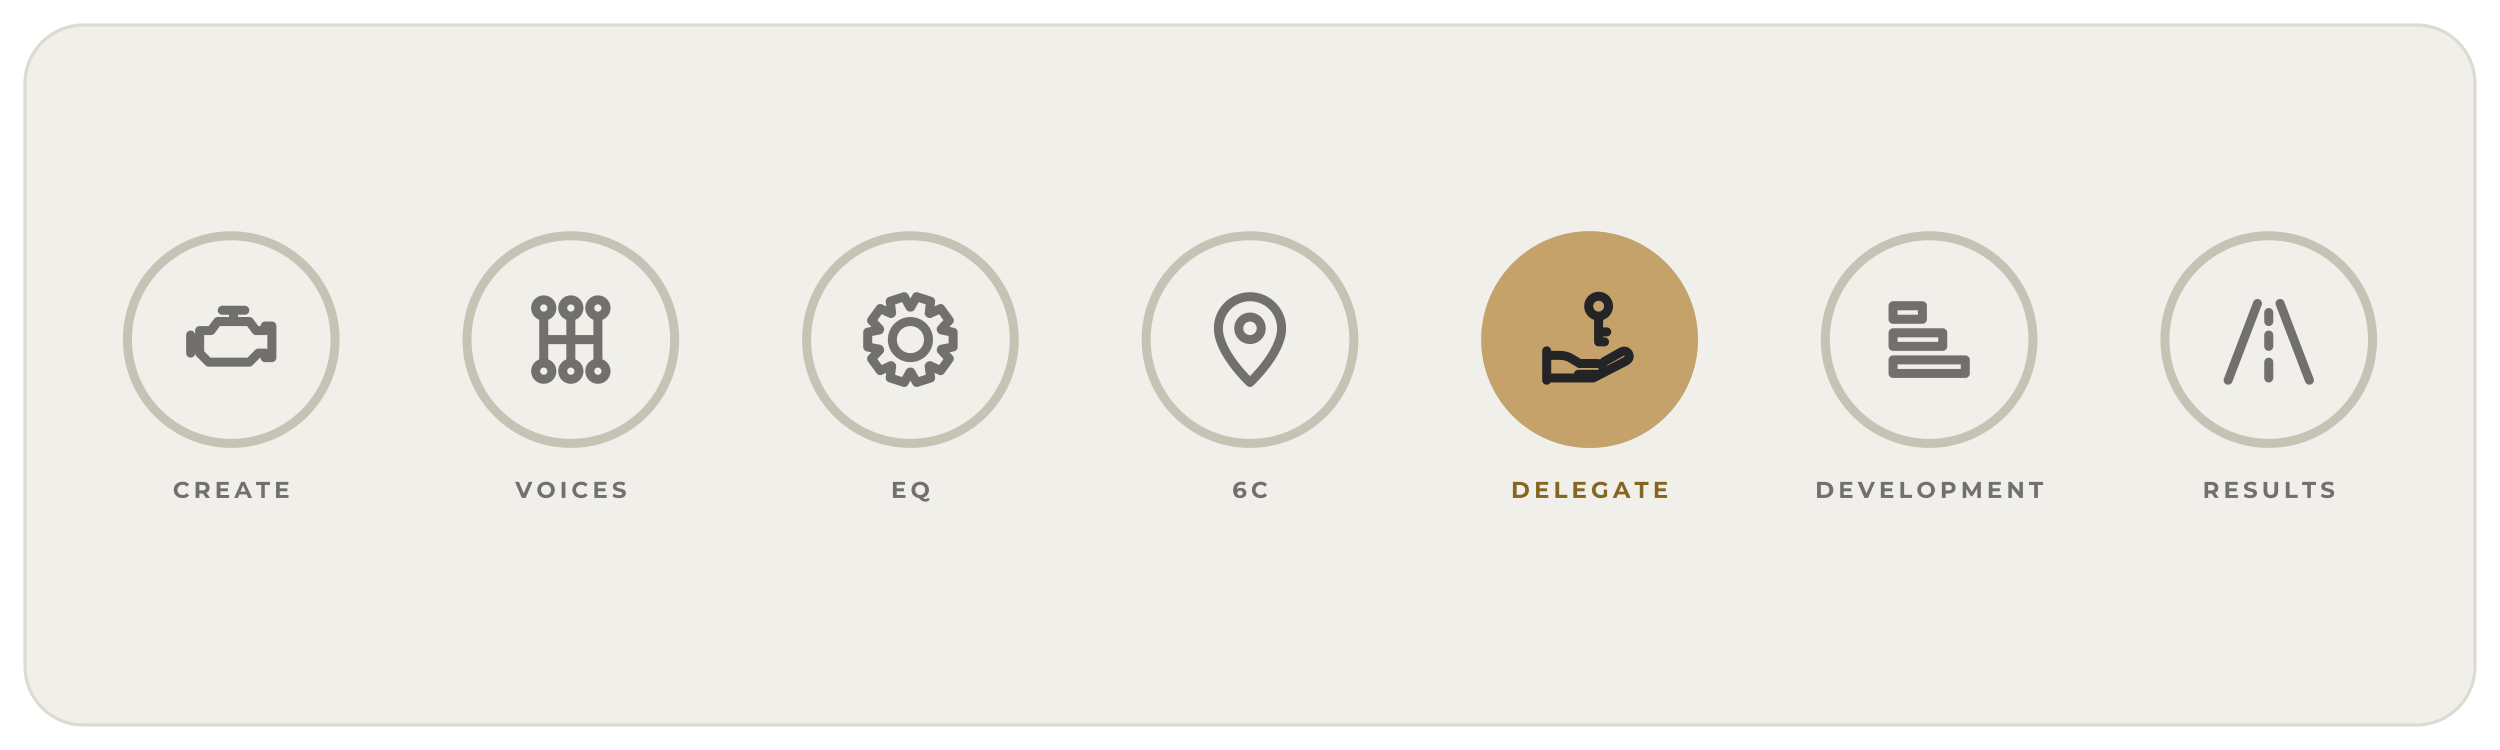
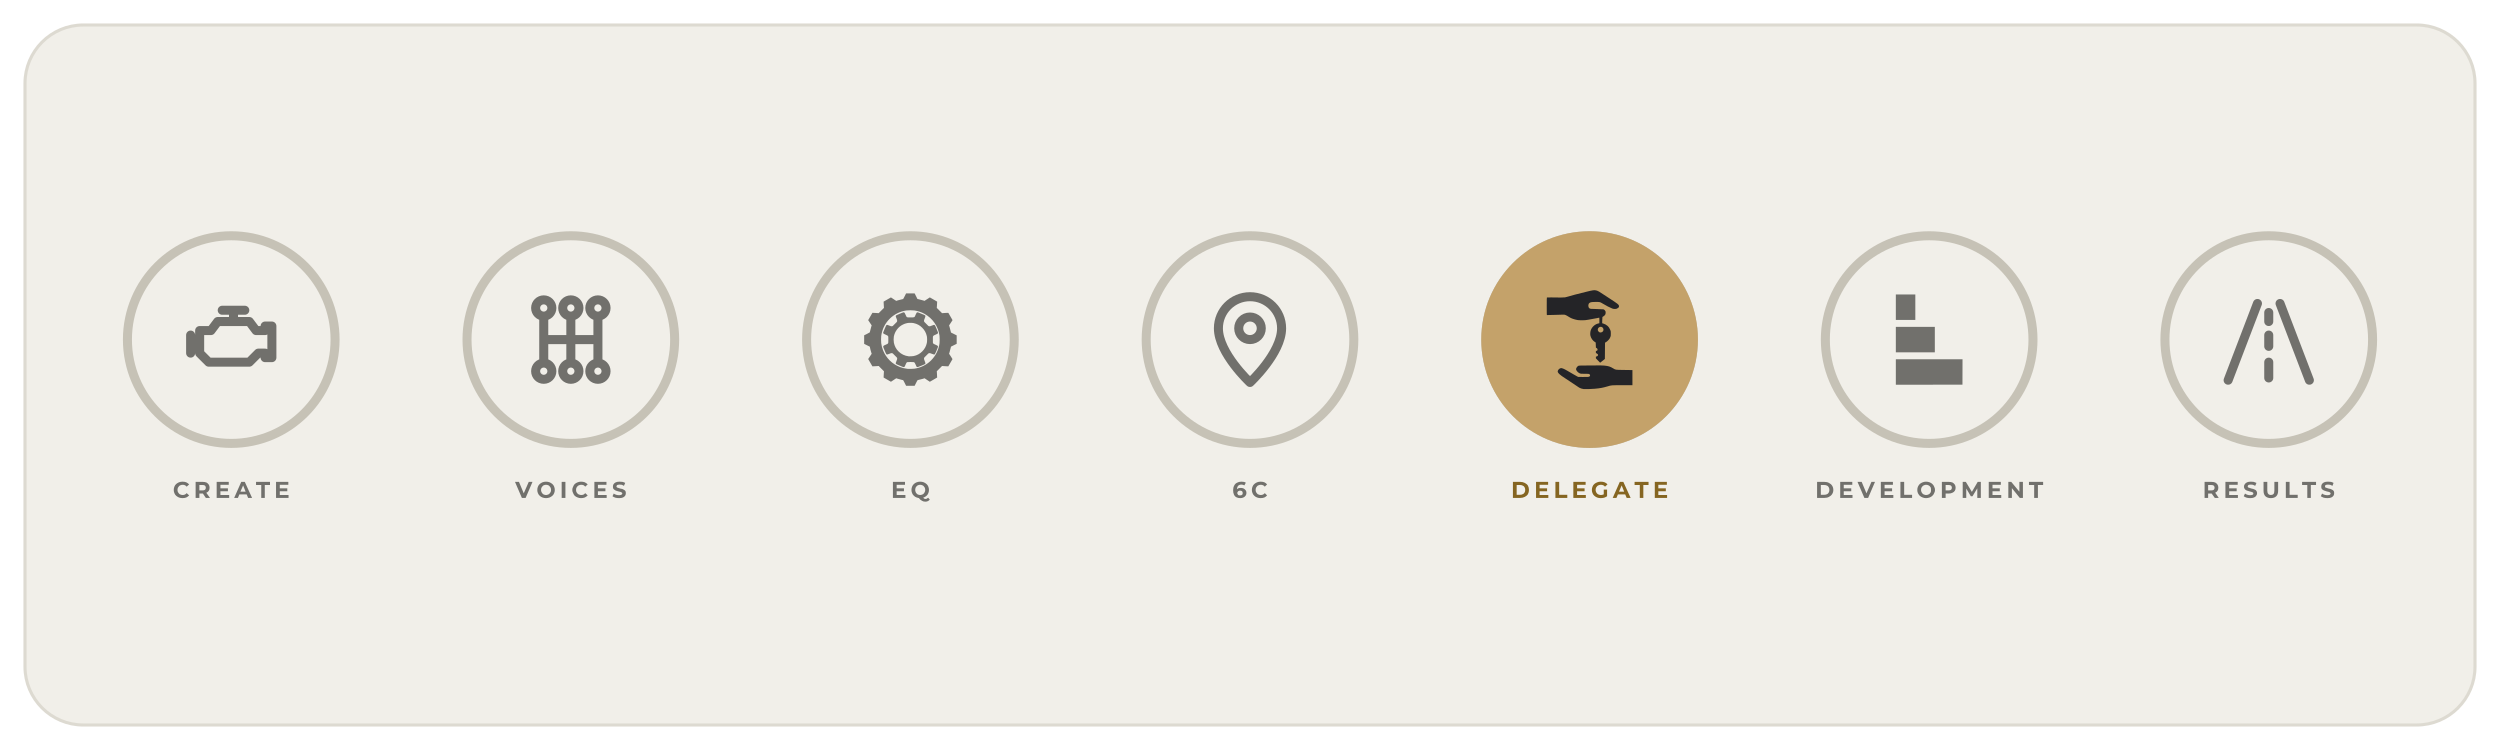
<svg xmlns="http://www.w3.org/2000/svg" viewBox="0 0 1200 360" role="img" data-on="delegate">
  <style>.light .lit{opacity:0}.lbl{fill:#71706C}@keyframes warm{0%{opacity:0}35%{opacity:.35}60%{opacity:.2}100%{opacity:1}}[data-on~="create"] #light-create .lit{opacity:1;animation:warm 600ms ease-out 400ms both}[data-on~="create"] #label-create{fill:#856521}[data-on~="voices"] #light-voices .lit{opacity:1;animation:warm 600ms ease-out 400ms both}[data-on~="voices"] #label-voices{fill:#856521}[data-on~="eq"] #light-eq .lit{opacity:1;animation:warm 600ms ease-out 400ms both}[data-on~="eq"] #label-eq{fill:#856521}[data-on~="6c"] #light-6c .lit{opacity:1;animation:warm 600ms ease-out 400ms both}[data-on~="6c"] #label-6c{fill:#856521}[data-on~="delegate"] #light-delegate .lit{opacity:1;animation:warm 600ms ease-out 400ms both}[data-on~="delegate"] #label-delegate{fill:#856521}[data-on~="development"] #light-development .lit{opacity:1;animation:warm 600ms ease-out 400ms both}[data-on~="development"] #label-development{fill:#856521}[data-on~="results"] #light-results .lit{opacity:1;animation:warm 600ms ease-out 400ms both}[data-on~="results"] #label-results{fill:#856521}@media (prefers-reduced-motion:reduce){.light .lit{animation:none!important}}</style>
  <rect x="12" y="12" width="1176" height="336" rx="28" fill="#F1EFE9" stroke="#DDDAD1" stroke-width="1.5" />
  <g id="light-create" class="light" transform="translate(59.0 111.0) scale(2.1667)">
    <g class="unlit">
      <circle cx="24" cy="24" r="23" fill="none" stroke="#C6C2B6" stroke-width="2" />
-       <path transform="translate(12 12)" fill="none" stroke="#71706C" stroke-width="2" stroke-linecap="round" stroke-linejoin="round" d="M3 11V15 M3 13H5 M5 10H7.5L9 8H16L17.5 10H19.5V9H21V16H19.5V15H18L16 17H7L5 15Z M12.5 8V5.5 M10 5.5H15" />
+       <g transform="translate(12 12)">
+         <path fill="none" stroke="#71706C" stroke-width="2" stroke-linecap="round" stroke-linejoin="round" d="M3 11V15 M3 13H5 M5 10H7.5L9 8H16L17.5 10H19.5V9H21V16H19.5V15H18L16 17H7L5 15Z M12.5 8V5.5 M10 5.5H15" />
+       </g>
    </g>
    <g class="lit">
      <circle cx="24" cy="24" r="24" fill="#C4A26A" />
-       <path transform="translate(12 12)" fill="none" stroke="#242427" stroke-width="2" stroke-linecap="round" stroke-linejoin="round" d="M3 11V15 M3 13H5 M5 10H7.5L9 8H16L17.5 10H19.5V9H21V16H19.5V15H18L16 17H7L5 15Z M12.5 8V5.5 M10 5.5H15" />
+       <g transform="translate(12 12)">
+         <path fill="none" stroke="#242427" stroke-width="2" stroke-linecap="round" stroke-linejoin="round" d="M3 11V15 M3 13H5 M5 10H7.5L9 8H16L17.5 10H19.5V9H21V16H19.5V15H18L16 17H7L5 15Z M12.5 8V5.5 M10 5.5H15" />
+       </g>
    </g>
  </g>
  <path class="lbl" id="label-create" fill="#71706C" d="M87.6 239.1Q86.7 239.1 85.9 238.8Q85.2 238.5 84.6 238Q84 237.5 83.7 236.7Q83.4 236 83.4 235.2Q83.4 234.3 83.7 233.6Q84 232.8 84.6 232.3Q85.2 231.8 85.9 231.5Q86.7 231.2 87.6 231.2Q88.6 231.2 89.4 231.5Q90.2 231.9 90.8 232.5L89.6 233.6Q89.2 233.1 88.7 232.9Q88.3 232.7 87.7 232.7Q87.1 232.7 86.7 232.9Q86.2 233 85.9 233.4Q85.6 233.7 85.4 234.1Q85.2 234.6 85.2 235.2Q85.2 235.7 85.4 236.2Q85.6 236.6 85.9 236.9Q86.2 237.3 86.7 237.4Q87.1 237.6 87.7 237.6Q88.3 237.6 88.7 237.4Q89.2 237.2 89.6 236.7L90.8 237.8Q90.2 238.4 89.4 238.8Q88.6 239.1 87.6 239.1ZM93.9 239V231.3H97.3Q98.3 231.3 99.1 231.6Q99.8 232 100.2 232.6Q100.6 233.2 100.6 234.1Q100.6 235 100.2 235.6Q99.8 236.2 99.1 236.5Q99 236.5 99 236.5L100.8 239H98.8L97.4 236.9Q97.3 236.9 97.3 236.9H95.7V239ZM95.7 235.4H97.2Q98 235.4 98.4 235.1Q98.8 234.7 98.8 234.1Q98.8 233.5 98.4 233.1Q98 232.8 97.2 232.8H95.7ZM105.8 237.6H110V239H104V231.3H109.8V232.7H105.8V234.4H109.4V235.8H105.8ZM112.4 239 115.8 231.3H117.5L121 239H119.1L118.4 237.3H114.9L114.2 239ZM117.9 236 116.7 233 115.4 236ZM125.4 239V232.8H122.9V231.3H129.6V232.8H127.1V239ZM134.3 237.6H138.5V239H132.5V231.3H138.4V232.7H134.3V234.4H137.9V235.8H134.3Z" />
  <g id="light-voices" class="light" transform="translate(222.0 111.0) scale(2.1667)">
    <g class="unlit">
      <circle cx="24" cy="24" r="23" fill="none" stroke="#C6C2B6" stroke-width="2" />
-       <path transform="translate(12 12)" fill="none" stroke="#71706C" stroke-width="2" stroke-linecap="round" stroke-linejoin="round" d="M6 6.8V17.2 M12 6.8V17.2 M18 6.8V17.2 M6 12H18 M4.2 5 A1.8 1.8 0 1 0 7.8 5 A1.8 1.8 0 1 0 4.2 5 M4.2 19 A1.8 1.8 0 1 0 7.8 19 A1.8 1.8 0 1 0 4.2 19 M10.2 5 A1.8 1.8 0 1 0 13.8 5 A1.8 1.8 0 1 0 10.2 5 M10.2 19 A1.8 1.8 0 1 0 13.8 19 A1.8 1.8 0 1 0 10.2 19 M16.2 5 A1.8 1.8 0 1 0 19.8 5 A1.8 1.8 0 1 0 16.2 5 M16.2 19 A1.8 1.8 0 1 0 19.8 19 A1.8 1.8 0 1 0 16.2 19" />
+       <g transform="translate(12 12)">
+         <path fill="none" stroke="#71706C" stroke-width="2" stroke-linecap="round" stroke-linejoin="round" d="M6 6.8V17.2 M12 6.8V17.2 M18 6.8V17.2 M6 12H18 M4.2 5 A1.8 1.8 0 1 0 7.8 5 A1.8 1.8 0 1 0 4.2 5 M4.2 19 A1.8 1.8 0 1 0 7.8 19 A1.8 1.8 0 1 0 4.2 19 M10.2 5 A1.8 1.8 0 1 0 13.8 5 A1.8 1.8 0 1 0 10.2 5 M10.2 19 A1.8 1.8 0 1 0 13.8 19 A1.8 1.8 0 1 0 10.2 19 M16.2 5 A1.8 1.8 0 1 0 19.8 5 A1.8 1.8 0 1 0 16.2 5 M16.2 19 A1.8 1.8 0 1 0 19.8 19 A1.8 1.8 0 1 0 16.2 19" />
+       </g>
    </g>
    <g class="lit">
      <circle cx="24" cy="24" r="24" fill="#C4A26A" />
-       <path transform="translate(12 12)" fill="none" stroke="#242427" stroke-width="2" stroke-linecap="round" stroke-linejoin="round" d="M6 6.8V17.2 M12 6.8V17.2 M18 6.8V17.2 M6 12H18 M4.2 5 A1.8 1.8 0 1 0 7.8 5 A1.8 1.8 0 1 0 4.2 5 M4.2 19 A1.8 1.8 0 1 0 7.8 19 A1.8 1.8 0 1 0 4.2 19 M10.2 5 A1.8 1.8 0 1 0 13.8 5 A1.8 1.8 0 1 0 10.2 5 M10.2 19 A1.8 1.8 0 1 0 13.8 19 A1.8 1.8 0 1 0 10.2 19 M16.2 5 A1.8 1.8 0 1 0 19.8 5 A1.8 1.8 0 1 0 16.2 5 M16.2 19 A1.8 1.8 0 1 0 19.8 19 A1.8 1.8 0 1 0 16.2 19" />
+       <g transform="translate(12 12)">
+         <path fill="none" stroke="#242427" stroke-width="2" stroke-linecap="round" stroke-linejoin="round" d="M6 6.8V17.2 M12 6.8V17.2 M18 6.8V17.2 M6 12H18 M4.2 5 A1.8 1.8 0 1 0 7.8 5 A1.8 1.8 0 1 0 4.2 5 M4.2 19 A1.8 1.8 0 1 0 7.8 19 A1.8 1.8 0 1 0 4.2 19 M10.2 5 A1.8 1.8 0 1 0 13.8 5 A1.8 1.8 0 1 0 10.2 5 M10.2 19 A1.8 1.8 0 1 0 13.8 19 A1.8 1.8 0 1 0 10.2 19 M16.2 5 A1.8 1.8 0 1 0 19.8 5 A1.8 1.8 0 1 0 16.2 5 M16.2 19 A1.8 1.8 0 1 0 19.8 19 A1.8 1.8 0 1 0 16.2 19" />
+       </g>
    </g>
  </g>
  <path class="lbl" id="label-voices" fill="#71706C" d="M250.5 239 247.2 231.3H249.1L251.4 236.8L253.8 231.3H255.6L252.3 239ZM262.1 239.1Q261.2 239.1 260.4 238.8Q259.6 238.5 259.1 238Q258.5 237.5 258.2 236.7Q257.9 236 257.9 235.2Q257.9 234.3 258.2 233.6Q258.5 232.8 259.1 232.3Q259.7 231.8 260.4 231.5Q261.2 231.2 262.1 231.2Q263 231.2 263.8 231.5Q264.5 231.8 265.1 232.3Q265.7 232.8 266 233.6Q266.3 234.3 266.3 235.2Q266.3 236 266 236.7Q265.7 237.5 265.1 238Q264.5 238.5 263.8 238.8Q263 239.1 262.1 239.1ZM262.1 237.6Q262.6 237.6 263 237.4Q263.5 237.3 263.8 236.9Q264.1 236.6 264.3 236.2Q264.5 235.7 264.5 235.2Q264.5 234.6 264.3 234.1Q264.1 233.7 263.8 233.4Q263.5 233 263.1 232.9Q262.6 232.7 262.1 232.7Q261.6 232.7 261.1 232.9Q260.7 233 260.4 233.4Q260.1 233.7 259.9 234.1Q259.7 234.6 259.7 235.2Q259.7 235.7 259.9 236.1Q260.1 236.6 260.4 236.9Q260.7 237.3 261.1 237.4Q261.6 237.6 262.1 237.6ZM269.6 239V231.3H271.4V239ZM278.9 239.1Q278 239.1 277.3 238.8Q276.5 238.5 275.9 238Q275.4 237.5 275.1 236.7Q274.7 236 274.7 235.2Q274.7 234.3 275.1 233.6Q275.4 232.8 275.9 232.3Q276.5 231.8 277.3 231.5Q278 231.2 278.9 231.2Q279.9 231.2 280.7 231.5Q281.5 231.9 282.1 232.5L280.9 233.6Q280.5 233.1 280.1 232.9Q279.6 232.7 279 232.7Q278.5 232.7 278 232.9Q277.6 233 277.2 233.4Q276.9 233.7 276.7 234.1Q276.5 234.6 276.5 235.2Q276.5 235.7 276.7 236.2Q276.9 236.6 277.2 236.9Q277.6 237.3 278 237.4Q278.5 237.6 279 237.6Q279.6 237.6 280.1 237.4Q280.5 237.2 280.9 236.7L282.1 237.8Q281.5 238.4 280.7 238.8Q279.9 239.1 278.9 239.1ZM287 237.6H291.2V239H285.3V231.3H291.1V232.7H287V234.4H290.6V235.8H287ZM297.2 239.1Q296.2 239.1 295.4 238.9Q294.5 238.6 294 238.2L294.6 236.9Q295.1 237.3 295.8 237.5Q296.5 237.7 297.2 237.7Q297.7 237.7 298 237.6Q298.3 237.5 298.5 237.3Q298.7 237.1 298.7 236.9Q298.7 236.6 298.4 236.4Q298.2 236.2 297.8 236.1Q297.4 236 296.9 235.9Q296.4 235.8 295.9 235.6Q295.5 235.5 295.1 235.2Q294.7 235 294.4 234.6Q294.2 234.2 294.2 233.6Q294.2 232.9 294.5 232.4Q294.9 231.8 295.6 231.5Q296.3 231.2 297.4 231.2Q298.1 231.2 298.8 231.3Q299.6 231.5 300.1 231.8L299.5 233.2Q299 232.9 298.5 232.7Q297.9 232.6 297.4 232.6Q296.9 232.6 296.6 232.7Q296.2 232.8 296.1 233Q295.9 233.2 295.9 233.5Q295.9 233.8 296.2 234Q296.4 234.1 296.8 234.2Q297.2 234.4 297.7 234.5Q298.2 234.6 298.7 234.7Q299.1 234.9 299.5 235.1Q299.9 235.3 300.2 235.7Q300.4 236.1 300.4 236.7Q300.4 237.4 300.1 237.9Q299.7 238.5 299 238.8Q298.3 239.1 297.2 239.1Z" />
  <g id="light-eq" class="light" transform="translate(385.0 111.0) scale(2.1667)">
    <g class="unlit">
      <circle cx="24" cy="24" r="23" fill="none" stroke="#C6C2B6" stroke-width="2" />
-       <path transform="translate(12 12)" fill="none" stroke="#71706C" stroke-width="2" stroke-linecap="round" stroke-linejoin="round" d="M18.88 9.86 L21.46 10.37 L21.46 13.63 L18.88 14.14 L18.82 14.31 L20.61 16.24 L18.69 18.88 L16.30 17.77 L16.16 17.88 L16.48 20.49 L13.37 21.50 L12.09 19.20 L11.91 19.20 L10.63 21.50 L7.52 20.49 L7.84 17.88 L7.70 17.77 L5.31 18.88 L3.39 16.24 L5.18 14.31 L5.12 14.14 L2.54 13.63 L2.54 10.37 L5.12 9.86 L5.18 9.69 L3.39 7.76 L5.31 5.12 L7.70 6.23 L7.84 6.12 L7.52 3.51 L10.63 2.50 L11.91 4.80 L12.09 4.80 L13.37 2.50 L16.48 3.51 L16.16 6.12 L16.30 6.23 L18.69 5.12 L20.61 7.76 L18.82 9.69 Z M8 12 A4 4 0 1 0 16 12 A4 4 0 1 0 8 12" />
+       <g transform="translate(12 12)">
+         <g transform="translate(-1.484 -1.472) scale(0.03368)">
+           <path fill="#71706C" fill-rule="evenodd" d="M362.68,685.47C355.92,671.90 353.07,666.89 351.99,666.64C351.17,666.46 347.18,665.61 343.12,664.77C334.71,663.01 320.63,659.14 312.49,656.35L306.97,654.46L289.78,665.92C280.32,672.22 272.44,677.38 272.27,677.38C272.00,677.38 224.56,650.15 223.96,649.65C223.82,649.54 224.30,640.11 225.00,628.70L226.29,607.94L221.55,603.74C215.21,598.13 201.45,584.34 196.33,578.46L192.20,573.73L171.40,575.03C159.96,575.74 150.50,576.21 150.38,576.07C150.26,575.92 143.96,565.03 136.37,551.85L122.57,527.89L134.07,510.63L145.58,493.37L142.58,484.17C139.31,474.11 134.75,456.23 133.98,450.46L133.50,446.80L114.76,437.44L96.03,428.08L96.03,399.99L96.03,371.91L114.50,362.69C124.66,357.63 133.12,352.98 133.29,352.36C133.46,351.75 133.98,349.25 134.45,346.81C136.01,338.75 139.68,324.79 142.65,315.64L145.58,306.63L134.06,289.36L122.55,272.09L136.35,248.14C143.95,234.97 150.26,224.07 150.39,223.91C150.53,223.76 159.97,224.22 171.39,224.93L192.15,226.23L195.93,221.89C200.82,216.28 216.29,200.80 221.92,195.90L226.29,192.09L225.01,171.32C224.30,159.90 223.82,150.46 223.96,150.34C224.54,149.82 271.89,122.62 272.22,122.62C272.42,122.62 280.31,127.77 289.75,134.05L306.93,145.49L318.01,141.89C326.93,138.99 340.73,135.51 351.99,133.31C353.09,133.10 355.82,128.30 362.68,114.53L371.91,96.03L400.00,96.03L428.09,96.03L437.29,114.48L446.50,132.93L450.58,133.72C459.17,135.39 475.77,139.71 484.24,142.49L493.07,145.38L510.59,133.94L528.11,122.50L552.15,136.39L576.18,150.28L576.19,152.89C576.19,154.32 575.65,163.74 574.99,173.81L573.78,192.13L577.01,194.81C580.77,197.92 601.17,218.25 605.29,222.99L608.09,226.21L628.78,224.92C646.33,223.83 649.57,223.79 650.13,224.65C652.20,227.87 677.38,271.72 677.38,272.11C677.38,272.37 672.25,280.31 665.99,289.75L654.60,306.93L657.45,315.42C660.09,323.32 664.41,339.93 666.27,349.42L667.07,353.49L685.89,362.89L704.71,372.30L704.71,400.00L704.71,427.70L685.89,437.11L667.07,446.51L666.27,450.58C664.41,460.07 660.09,476.68 657.45,484.58L654.60,493.07L666.04,510.32C672.33,519.81 677.33,527.97 677.14,528.46C676.78,529.40 650.10,575.63 649.66,576.07C649.52,576.21 640.08,575.74 628.68,575.03L607.95,573.74L604.86,577.36C600.88,582.02 582.05,600.85 577.42,604.81L573.86,607.85L575.14,628.57C575.85,639.97 576.29,649.44 576.12,649.60C575.95,649.76 565.05,656.11 551.91,663.70L528.01,677.51L510.70,665.97L493.39,654.44L482.15,658.07C473.10,661.00 459.25,664.49 448.01,666.69C446.91,666.90 444.18,671.70 437.32,685.47L428.09,703.97L400.00,703.97L371.91,703.97L362.68,685.47ZM426.82,591.36C468.93,585.13 506.43,566.53 535.87,537.30C566.67,506.70 585.69,468.42 591.80,424.75C593.11,415.44 593.11,384.56 591.80,375.25C583.05,312.69 547.55,260.93 492.34,230.22C473.30,219.63 451.16,212.30 426.96,208.56C415.05,206.72 385.88,206.71 373.41,208.54C332.23,214.58 295.13,232.81 265.65,261.48C233.49,292.77 214.60,330.66 208.20,376.73C206.95,385.80 206.95,414.02 208.22,423.27C210.68,441.25 214.59,456.59 220.43,471.11C240.61,521.32 279.92,560.30 330.46,580.20C345.40,586.08 364.31,590.59 381.54,592.38C390.70,593.33 417.60,592.73 426.82,591.36ZM345.34,577.72C305.71,561.61 304.92,561.19 303.94,555.94C303.55,553.90 304.39,551.22 308.48,541.36C315.97,523.32 315.59,520.89 303.63,510.35C300.20,507.31 294.90,502.02 291.87,498.58C281.49,486.82 278.81,486.37 261.87,493.49C249.54,498.67 245.98,499.26 242.53,496.70C240.50,495.20 236.14,485.53 224.13,455.94C218.96,443.17 220.00,441.11 234.72,435.09C248.13,429.61 250.94,427.95 253.09,424.30C255.09,420.88 255.04,421.50 255.04,400.74C255.04,380.81 255.03,380.71 253.84,378.43C251.72,374.36 248.41,372.22 237.03,367.53C224.88,362.52 222.06,360.56 221.31,356.56C220.74,353.53 219.82,356.15 230.98,329.09C240.62,305.68 241.51,304.19 246.45,303.26C248.40,302.90 251.24,303.79 260.91,307.81C278.90,315.30 281.49,314.92 291.59,303.32C294.89,299.53 300.57,293.85 304.21,290.70C315.46,280.98 315.86,278.15 308.45,260.10C304.60,250.72 303.57,247.47 303.91,245.69C304.84,240.79 306.38,239.89 331.24,229.66C353.63,220.45 354.95,220.01 357.50,220.77C361.60,222.00 363.12,224.18 367.87,235.59C373.27,248.55 374.40,250.40 378.22,252.55C381.19,254.22 381.72,254.26 401.48,254.26C428.51,254.26 426.87,255.17 435.12,235.57C439.99,224.00 441.39,221.99 445.46,220.77C448.32,219.91 448.10,219.83 488.57,236.66C500.92,241.80 501.43,244.02 494.20,261.13C487.05,278.04 487.52,280.95 499.09,291.02C502.94,294.37 508.59,300.03 511.67,303.60C521.26,314.77 524.28,315.19 542.04,307.81C560.64,300.08 559.78,299.50 571.44,327.61C582.29,353.79 582.21,353.56 581.64,356.58C580.89,360.55 578.06,362.53 565.92,367.53C549.13,374.45 547.72,376.17 548.12,389.29C548.44,399.87 548.44,401.66 548.12,412.23C547.87,420.12 547.98,421.00 549.61,423.90C551.81,427.81 553.48,428.84 566.65,434.38C578.23,439.25 580.22,440.65 581.45,444.73C582.36,447.77 582.30,447.94 568.98,479.71C561.79,496.89 560.75,498.29 555.26,498.19C553.21,498.16 548.43,496.56 541.09,493.46C524.22,486.33 521.49,486.79 511.08,498.58C508.05,502.02 502.76,507.31 499.32,510.35C487.42,520.84 487.04,523.30 494.49,541.39C499.91,554.57 500.17,556.58 496.92,560.31C495.81,561.58 488.47,565.01 473.87,571.06C447.77,581.88 447.39,582.00 443.71,580.25C440.52,578.74 440.15,578.11 434.32,564.16C430.06,553.99 427.71,550.42 424.01,548.49C421.31,547.10 381.60,547.12 378.87,548.52C375.22,550.40 372.61,554.48 368.26,565.12C365.86,571.00 363.43,576.53 362.88,577.41C361.77,579.17 357.70,581.35 355.57,581.34C354.82,581.33 350.21,579.71 345.34,577.72ZM421.85,508.26C444.18,503.53 462.06,493.88 477.97,477.97C493.73,462.19 503.64,444.06 508.37,422.30C510.74,411.36 510.74,388.64 508.37,377.70C503.62,355.86 493.83,337.93 477.96,322.02C462.14,306.17 444.54,296.61 421.98,291.62C411.45,289.29 389.21,289.29 378.53,291.61C367.48,294.02 360.37,296.50 350.51,301.38C320.05,316.45 298.13,345.60 291.32,380.08C289.32,390.20 289.46,410.03 291.60,420.70C296.11,443.15 306.21,462.14 322.03,477.97C339.87,495.81 362.41,506.65 388.55,509.97C394.77,510.76 414.93,509.73 421.85,508.26Z" />
+         </g>
+       </g>
    </g>
    <g class="lit">
      <circle cx="24" cy="24" r="24" fill="#C4A26A" />
-       <path transform="translate(12 12)" fill="none" stroke="#242427" stroke-width="2" stroke-linecap="round" stroke-linejoin="round" d="M18.88 9.86 L21.46 10.37 L21.46 13.63 L18.88 14.14 L18.82 14.31 L20.61 16.24 L18.69 18.88 L16.30 17.77 L16.16 17.88 L16.48 20.49 L13.37 21.50 L12.09 19.20 L11.91 19.20 L10.63 21.50 L7.52 20.49 L7.84 17.88 L7.70 17.77 L5.31 18.88 L3.39 16.24 L5.18 14.31 L5.12 14.14 L2.54 13.63 L2.54 10.37 L5.12 9.86 L5.18 9.69 L3.39 7.76 L5.31 5.12 L7.70 6.23 L7.84 6.12 L7.52 3.51 L10.63 2.50 L11.91 4.80 L12.09 4.80 L13.37 2.50 L16.48 3.51 L16.16 6.12 L16.30 6.23 L18.69 5.12 L20.61 7.76 L18.82 9.69 Z M8 12 A4 4 0 1 0 16 12 A4 4 0 1 0 8 12" />
+       <g transform="translate(12 12)">
+         <g transform="translate(-1.484 -1.472) scale(0.03368)">
+           <path fill="#242427" fill-rule="evenodd" d="M362.68,685.47C355.92,671.90 353.07,666.89 351.99,666.64C351.17,666.46 347.18,665.61 343.12,664.77C334.71,663.01 320.63,659.14 312.49,656.35L306.97,654.46L289.78,665.92C280.32,672.22 272.44,677.38 272.27,677.38C272.00,677.38 224.56,650.15 223.96,649.65C223.82,649.54 224.30,640.11 225.00,628.70L226.29,607.94L221.55,603.74C215.21,598.13 201.45,584.34 196.33,578.46L192.20,573.73L171.40,575.03C159.96,575.74 150.50,576.21 150.38,576.07C150.26,575.92 143.96,565.03 136.37,551.85L122.57,527.89L134.07,510.63L145.58,493.37L142.58,484.17C139.31,474.11 134.75,456.23 133.98,450.46L133.50,446.80L114.76,437.44L96.03,428.08L96.03,399.99L96.03,371.91L114.50,362.69C124.66,357.63 133.12,352.98 133.29,352.36C133.46,351.75 133.98,349.25 134.45,346.81C136.01,338.75 139.68,324.79 142.65,315.64L145.58,306.63L134.06,289.36L122.55,272.09L136.35,248.14C143.95,234.97 150.26,224.07 150.39,223.91C150.53,223.76 159.97,224.22 171.39,224.93L192.15,226.23L195.93,221.89C200.82,216.28 216.29,200.80 221.92,195.90L226.29,192.09L225.01,171.32C224.30,159.90 223.82,150.46 223.96,150.34C224.54,149.82 271.89,122.62 272.22,122.62C272.42,122.62 280.31,127.77 289.75,134.05L306.93,145.49L318.01,141.89C326.93,138.99 340.73,135.51 351.99,133.31C353.09,133.10 355.82,128.30 362.68,114.53L371.91,96.03L400.00,96.03L428.09,96.03L437.29,114.48L446.50,132.93L450.58,133.72C459.17,135.39 475.77,139.71 484.24,142.49L493.07,145.38L510.59,133.94L528.11,122.50L552.15,136.39L576.18,150.28L576.19,152.89C576.19,154.32 575.65,163.74 574.99,173.81L573.78,192.13L577.01,194.81C580.77,197.92 601.17,218.25 605.29,222.99L608.09,226.21L628.78,224.92C646.33,223.83 649.57,223.79 650.13,224.65C652.20,227.87 677.38,271.72 677.38,272.11C677.38,272.37 672.25,280.31 665.99,289.75L654.60,306.93L657.45,315.42C660.09,323.32 664.41,339.93 666.27,349.42L667.07,353.49L685.89,362.89L704.71,372.30L704.71,400.00L704.71,427.70L685.89,437.11L667.07,446.51L666.27,450.58C664.41,460.07 660.09,476.68 657.45,484.58L654.60,493.07L666.04,510.32C672.33,519.81 677.33,527.97 677.14,528.46C676.78,529.40 650.10,575.63 649.66,576.07C649.52,576.21 640.08,575.74 628.68,575.03L607.95,573.74L604.86,577.36C600.88,582.02 582.05,600.85 577.42,604.81L573.86,607.85L575.14,628.57C575.85,639.97 576.29,649.44 576.12,649.60C575.95,649.76 565.05,656.11 551.91,663.70L528.01,677.51L510.70,665.97L493.39,654.44L482.15,658.07C473.10,661.00 459.25,664.49 448.01,666.69C446.91,666.90 444.18,671.70 437.32,685.47L428.09,703.97L400.00,703.97L371.91,703.97L362.68,685.47ZM426.82,591.36C468.93,585.13 506.43,566.53 535.87,537.30C566.67,506.70 585.69,468.42 591.80,424.75C593.11,415.44 593.11,384.56 591.80,375.25C583.05,312.69 547.55,260.93 492.34,230.22C473.30,219.63 451.16,212.30 426.96,208.56C415.05,206.72 385.88,206.71 373.41,208.54C332.23,214.58 295.13,232.81 265.65,261.48C233.49,292.77 214.60,330.66 208.20,376.73C206.95,385.80 206.95,414.02 208.22,423.27C210.68,441.25 214.59,456.59 220.43,471.11C240.61,521.32 279.92,560.30 330.46,580.20C345.40,586.08 364.31,590.59 381.54,592.38C390.70,593.33 417.60,592.73 426.82,591.36ZM345.34,577.72C305.71,561.61 304.92,561.19 303.94,555.94C303.55,553.90 304.39,551.22 308.48,541.36C315.97,523.32 315.59,520.89 303.63,510.35C300.20,507.31 294.90,502.02 291.87,498.58C281.49,486.82 278.81,486.37 261.87,493.49C249.54,498.67 245.98,499.26 242.53,496.70C240.50,495.20 236.14,485.53 224.13,455.94C218.96,443.17 220.00,441.11 234.72,435.09C248.13,429.61 250.94,427.95 253.09,424.30C255.09,420.88 255.04,421.50 255.04,400.74C255.04,380.81 255.03,380.71 253.84,378.43C251.72,374.36 248.41,372.22 237.03,367.53C224.88,362.52 222.06,360.56 221.31,356.56C220.74,353.53 219.82,356.15 230.98,329.09C240.62,305.68 241.51,304.19 246.45,303.26C248.40,302.90 251.24,303.79 260.91,307.81C278.90,315.30 281.49,314.92 291.59,303.32C294.89,299.53 300.57,293.85 304.21,290.70C315.46,280.98 315.86,278.15 308.45,260.10C304.60,250.72 303.57,247.47 303.91,245.69C304.84,240.79 306.38,239.89 331.24,229.66C353.63,220.45 354.95,220.01 357.50,220.77C361.60,222.00 363.12,224.18 367.87,235.59C373.27,248.55 374.40,250.40 378.22,252.55C381.19,254.22 381.72,254.26 401.48,254.26C428.51,254.26 426.87,255.17 435.12,235.57C439.99,224.00 441.39,221.99 445.46,220.77C448.32,219.91 448.10,219.83 488.57,236.66C500.92,241.80 501.43,244.02 494.20,261.13C487.05,278.04 487.52,280.95 499.09,291.02C502.94,294.37 508.59,300.03 511.67,303.60C521.26,314.77 524.28,315.19 542.04,307.81C560.64,300.08 559.78,299.50 571.44,327.61C582.29,353.79 582.21,353.56 581.64,356.58C580.89,360.55 578.06,362.53 565.92,367.53C549.13,374.45 547.72,376.17 548.12,389.29C548.44,399.87 548.44,401.66 548.12,412.23C547.87,420.12 547.98,421.00 549.61,423.90C551.81,427.81 553.48,428.84 566.65,434.38C578.23,439.25 580.22,440.65 581.45,444.73C582.36,447.77 582.30,447.94 568.98,479.71C561.79,496.89 560.75,498.29 555.26,498.19C553.21,498.16 548.43,496.56 541.09,493.46C524.22,486.33 521.49,486.79 511.08,498.58C508.05,502.02 502.76,507.31 499.32,510.35C487.42,520.84 487.04,523.30 494.49,541.39C499.91,554.57 500.17,556.58 496.92,560.31C495.81,561.58 488.47,565.01 473.87,571.06C447.77,581.88 447.39,582.00 443.71,580.25C440.52,578.74 440.15,578.11 434.32,564.16C430.06,553.99 427.71,550.42 424.01,548.49C421.31,547.10 381.60,547.12 378.87,548.52C375.22,550.40 372.61,554.48 368.26,565.12C365.86,571.00 363.43,576.53 362.88,577.41C361.77,579.17 357.70,581.35 355.57,581.34C354.82,581.33 350.21,579.71 345.34,577.72ZM421.85,508.26C444.18,503.53 462.06,493.88 477.97,477.97C493.73,462.19 503.64,444.06 508.37,422.30C510.74,411.36 510.74,388.64 508.37,377.70C503.62,355.86 493.83,337.93 477.96,322.02C462.14,306.17 444.54,296.61 421.98,291.62C411.45,289.29 389.21,289.29 378.53,291.61C367.48,294.02 360.37,296.50 350.51,301.38C320.05,316.45 298.13,345.60 291.32,380.08C289.32,390.20 289.46,410.03 291.60,420.70C296.11,443.15 306.21,462.14 322.03,477.97C339.87,495.81 362.41,506.65 388.55,509.97C394.77,510.76 414.93,509.73 421.85,508.26Z" />
+         </g>
+       </g>
    </g>
  </g>
  <path class="lbl" id="label-eq" fill="#71706C" d="M430.4 237.6H434.6V239H428.6V231.3H434.4V232.7H430.4V234.4H433.9V235.8H430.4ZM444.2 240.8Q443.7 240.8 443.3 240.7Q442.9 240.6 442.6 240.4Q442.2 240.1 441.7 239.8Q441.4 239.5 441.1 239.1Q440.5 239 440 238.8Q439.2 238.5 438.7 238Q438.1 237.5 437.8 236.7Q437.5 236 437.5 235.2Q437.5 234.3 437.8 233.6Q438.1 232.8 438.7 232.3Q439.2 231.8 440 231.5Q440.8 231.2 441.7 231.2Q442.6 231.2 443.4 231.5Q444.1 231.8 444.7 232.3Q445.3 232.8 445.6 233.6Q445.9 234.3 445.9 235.2Q445.9 236 445.6 236.7Q445.3 237.5 444.7 238Q444.1 238.5 443.4 238.8Q443.3 238.9 443.1 238.9Q443.2 239 443.2 239Q443.5 239.3 443.7 239.4Q444 239.5 444.2 239.5Q444.9 239.5 445.5 238.9L446.3 239.8Q445.5 240.8 444.2 240.8ZM441.7 237.6Q442.2 237.6 442.6 237.4Q443.1 237.3 443.4 236.9Q443.7 236.6 443.9 236.1Q444.1 235.7 444.1 235.2Q444.1 234.6 443.9 234.1Q443.7 233.7 443.4 233.4Q443.1 233 442.6 232.9Q442.2 232.7 441.7 232.7Q441.2 232.7 440.7 232.9Q440.3 233 440 233.4Q439.6 233.7 439.5 234.1Q439.3 234.6 439.3 235.2Q439.3 235.7 439.5 236.1Q439.6 236.6 440 236.9Q440.3 237.3 440.7 237.4Q441.2 237.6 441.7 237.6Z" />
  <g id="light-6c" class="light" transform="translate(548.0 111.0) scale(2.1667)">
    <g class="unlit">
      <circle cx="24" cy="24" r="23" fill="none" stroke="#C6C2B6" stroke-width="2" />
-       <path transform="translate(12 12)" fill="none" stroke="#71706C" stroke-width="2" stroke-linecap="round" stroke-linejoin="round" d="M12 21.5 C12 21.5 5 15 5 9.5 A7 7 0 0 1 19 9.5 C19 15 12 21.5 12 21.5 Z M9.5 9.5 A2.5 2.5 0 1 0 14.5 9.5 A2.5 2.5 0 1 0 9.5 9.5" />
+       <g transform="translate(12 12)">
+         <path fill="none" stroke="#71706C" stroke-width="2" stroke-linecap="round" stroke-linejoin="round" d="M12 21.5 C12 21.5 5 15 5 9.5 A7 7 0 0 1 19 9.5 C19 15 12 21.5 12 21.5 Z M9.5 9.5 A2.5 2.5 0 1 0 14.5 9.5 A2.5 2.5 0 1 0 9.5 9.5" />
+       </g>
    </g>
    <g class="lit">
      <circle cx="24" cy="24" r="24" fill="#C4A26A" />
-       <path transform="translate(12 12)" fill="none" stroke="#242427" stroke-width="2" stroke-linecap="round" stroke-linejoin="round" d="M12 21.5 C12 21.5 5 15 5 9.5 A7 7 0 0 1 19 9.5 C19 15 12 21.5 12 21.5 Z M9.5 9.5 A2.5 2.5 0 1 0 14.5 9.5 A2.5 2.5 0 1 0 9.5 9.5" />
+       <g transform="translate(12 12)">
+         <path fill="none" stroke="#242427" stroke-width="2" stroke-linecap="round" stroke-linejoin="round" d="M12 21.5 C12 21.5 5 15 5 9.5 A7 7 0 0 1 19 9.5 C19 15 12 21.5 12 21.5 Z M9.5 9.5 A2.5 2.5 0 1 0 14.5 9.5 A2.5 2.5 0 1 0 9.5 9.5" />
+       </g>
    </g>
  </g>
  <path class="lbl" id="label-6c" fill="#71706C" d="M595.3 239.1Q594.3 239.1 593.5 238.7Q592.7 238.3 592.3 237.4Q591.9 236.6 591.9 235.3Q591.9 234 592.4 233.1Q592.9 232.1 593.8 231.7Q594.7 231.2 595.8 231.2Q596.4 231.2 597 231.3Q597.6 231.4 598 231.7L597.3 233Q597 232.8 596.6 232.7Q596.3 232.6 595.9 232.6Q594.9 232.6 594.3 233.2Q593.8 233.8 593.7 234.9Q593.8 234.8 593.8 234.8Q594.1 234.5 594.6 234.3Q595.1 234.2 595.6 234.2Q596.4 234.2 597 234.5Q597.5 234.8 597.9 235.3Q598.3 235.8 598.3 236.6Q598.3 237.3 597.9 237.9Q597.5 238.5 596.8 238.8Q596.2 239.1 595.3 239.1ZM595.2 237.8Q595.6 237.8 595.9 237.7Q596.2 237.5 596.4 237.3Q596.5 237 596.5 236.7Q596.5 236.1 596.2 235.8Q595.8 235.5 595.2 235.5Q594.8 235.5 594.5 235.7Q594.2 235.8 594.1 236.1Q593.9 236.3 593.9 236.7Q593.9 237 594.1 237.2Q594.2 237.5 594.5 237.7Q594.8 237.8 595.2 237.8ZM605.1 239.1Q604.2 239.1 603.4 238.8Q602.6 238.5 602.1 238Q601.5 237.5 601.2 236.7Q600.9 236 600.9 235.2Q600.9 234.3 601.2 233.6Q601.5 232.8 602.1 232.3Q602.7 231.8 603.4 231.5Q604.2 231.2 605.1 231.2Q606.1 231.2 606.9 231.5Q607.7 231.9 608.2 232.5L607.1 233.6Q606.7 233.1 606.2 232.9Q605.7 232.7 605.2 232.7Q604.6 232.7 604.2 232.9Q603.7 233 603.4 233.4Q603.1 233.7 602.9 234.1Q602.7 234.6 602.7 235.2Q602.7 235.7 602.9 236.2Q603.1 236.6 603.4 236.9Q603.7 237.3 604.2 237.4Q604.6 237.6 605.2 237.6Q605.7 237.6 606.2 237.4Q606.7 237.2 607.1 236.7L608.2 237.8Q607.7 238.4 606.9 238.8Q606.1 239.1 605.1 239.1Z" />
  <g id="light-delegate" class="light" transform="translate(711.0 111.0) scale(2.1667)">
    <g class="unlit">
      <circle cx="24" cy="24" r="23" fill="none" stroke="#C6C2B6" stroke-width="2" />
-       <path transform="translate(12 12)" fill="none" stroke="#71706C" stroke-width="2" stroke-linecap="round" stroke-linejoin="round" d="M11.8 4.6 A2.2 2.2 0 1 0 16.2 4.6 A2.2 2.2 0 1 0 11.8 4.6 M14 6.8 V12.5 M14 10.3 H15.8 M14 12.5 H15.3 M2.5 14.5 V21 M2.5 15.5 H5.5 Q7 15.5 8.3 16.4 L9.8 17.3 H13.6 Q15 17.3 15 18.5 Q15 19.7 13.6 19.7 H9.5 M2.5 20.5 H12.8 L19.8 16.9 Q21.2 16.2 20.6 15.1 Q20 14.2 18.9 14.8 L15.2 16.9" />
+       <g transform="translate(12 12)">
+         <g transform="translate(-4.049 -4.151) scale(0.04016)">
+           <path fill="#71706C" fill-rule="evenodd" d="M366.02,674.95C357.87,673.97 348.55,670.96 342.63,667.40C337.42,664.26 305.14,642.71 287.89,630.85C281.88,626.72 271.43,619.82 264.67,615.53C248.46,605.22 240.72,599.63 233.46,592.99C226.36,586.50 222.95,580.60 223.85,576.41C225.51,568.69 232.72,561.46 240.41,559.80C246.68,558.45 256.92,562.47 276.69,574.03C283.28,577.89 291.66,582.73 295.31,584.80C298.96,586.87 307.84,592.03 315.04,596.27C322.23,600.52 330.14,604.94 332.62,606.10L337.11,608.20L363.09,608.44C392.70,608.70 396.93,608.28 400.20,604.68C403.00,601.59 403.07,597.85 400.36,594.64C397.30,591.01 392.51,590.35 372.49,590.82C353.44,591.26 350.40,590.91 343.23,587.38C334.05,582.86 324.99,571.87 325.01,565.28C325.03,559.48 331.71,549.86 337.74,546.95C340.91,545.43 343.00,545.36 405.47,544.86C461.95,544.41 471.37,544.51 481.64,545.62C503.94,548.03 513.89,551.20 529.69,560.93C543.08,569.18 541.70,568.95 583.59,569.60C603.57,569.91 623.53,570.19 627.93,570.24L635.94,570.31L635.94,612.11L635.94,653.91L580.15,653.91C517.13,653.91 521.56,653.55 498.35,660.42C472.35,668.10 458.01,670.72 426.95,673.46C406.32,675.28 375.17,676.04 366.02,674.95ZM445.88,517.59L434.38,505.49L434.38,500.89L434.38,496.30L437.93,495.30C442.86,493.92 446.09,490.75 446.09,487.29C446.09,483.72 443.99,481.19 438.71,478.43L434.38,476.17L434.38,470.59L434.38,465.02L437.20,464.49C445.85,462.86 446.07,452.81 437.55,448.46L434.62,446.97L434.11,437.42C433.82,432.17 433.58,425.74 433.57,423.12L433.55,418.36L429.37,415.83C417.17,408.45 407.60,395.07 404.20,380.65C402.40,373.01 403.10,360.21 405.76,351.95C411.99,332.63 429.30,316.94 448.72,313.01L453.52,312.04L453.73,296.65C453.84,288.18 453.66,281.25 453.33,281.25C452.99,281.25 447.93,282.28 442.09,283.53C428.94,286.35 415.05,288.89 391.80,292.73C374.86,295.52 372.87,295.69 357.03,295.66C344.58,295.64 338.32,295.28 332.81,294.28C314.67,290.97 298.72,285.33 287.76,278.35C275.89,270.80 269.29,267.19 264.84,265.81C259.62,264.20 253.93,264.23 202.59,266.07C182.31,266.80 165.17,267.18 164.50,266.92C163.41,266.51 163.28,261.25 163.28,218.48C163.28,181.02 163.50,170.34 164.26,169.76C164.86,169.30 174.86,169.24 190.62,169.60C231.50,170.54 257.41,170.40 264.06,169.21C267.29,168.63 274.32,166.84 279.69,165.23C303.70,158.03 326.78,151.96 379.30,139.00C419.80,129.00 425.38,128.25 437.01,131.23C446.31,133.60 453.27,137.67 489.84,162.10C508.54,174.59 529.40,188.31 536.22,192.60C548.47,200.31 558.45,208.45 560.50,212.41C561.53,214.40 561.97,217.29 561.80,220.87C561.67,223.66 557.29,227.90 551.71,230.65C546.86,233.04 546.00,233.20 538.69,233.15C532.11,233.11 529.92,232.76 525.00,230.92C512.55,226.27 491.14,215.19 469.77,202.32C457.03,194.65 456.48,194.53 433.65,194.54C410.21,194.56 403.62,195.76 397.78,201.07C390.99,207.23 390.98,222.46 397.76,228.67C402.35,232.89 403.37,233.02 439.45,233.76C457.93,234.14 474.39,234.81 476.02,235.24C479.86,236.25 484.61,240.57 486.75,245.00C488.15,247.89 488.39,249.52 488.14,254.52C487.95,258.34 487.28,261.68 486.33,263.64C484.39,267.61 479.54,272.31 474.98,274.62C473.00,275.62 471.01,276.91 470.55,277.48C470.04,278.12 469.60,284.97 469.43,295.28L469.14,312.05L474.53,313.47C482.41,315.55 492.79,321.21 498.77,326.68C505.17,332.55 510.88,341.14 514.19,349.91C516.68,356.48 516.74,356.93 516.74,369.14C516.74,380.71 516.59,382.03 514.72,386.91C513.61,389.80 511.51,394.19 510.06,396.66C506.51,402.70 496.82,412.17 490.18,416.09L484.77,419.28L484.38,464.04L483.98,508.79L479.69,512.66C475.40,516.53 458.44,529.69 457.74,529.69C457.54,529.69 452.20,524.24 445.88,517.59ZM468.94,360.48C475.24,356.38 477.77,349.36 475.46,342.41C472.82,334.46 465.37,330.25 457.19,332.08C448.03,334.14 442.40,344.19 445.65,352.70C447.15,356.63 452.04,361.45 455.25,362.16C456.45,362.42 457.77,362.77 458.20,362.93C460.09,363.63 466.26,362.23 468.94,360.48Z" />
+         </g>
+       </g>
    </g>
    <g class="lit">
      <circle cx="24" cy="24" r="24" fill="#C4A26A" />
-       <path transform="translate(12 12)" fill="none" stroke="#242427" stroke-width="2" stroke-linecap="round" stroke-linejoin="round" d="M11.8 4.6 A2.2 2.2 0 1 0 16.2 4.6 A2.2 2.2 0 1 0 11.8 4.6 M14 6.8 V12.5 M14 10.3 H15.8 M14 12.5 H15.3 M2.5 14.5 V21 M2.5 15.5 H5.5 Q7 15.5 8.3 16.4 L9.8 17.3 H13.6 Q15 17.3 15 18.5 Q15 19.7 13.6 19.7 H9.5 M2.5 20.5 H12.8 L19.8 16.9 Q21.2 16.2 20.6 15.1 Q20 14.2 18.9 14.8 L15.2 16.9" />
+       <g transform="translate(12 12)">
+         <g transform="translate(-4.049 -4.151) scale(0.04016)">
+           <path fill="#242427" fill-rule="evenodd" d="M366.02,674.95C357.87,673.97 348.55,670.96 342.63,667.40C337.42,664.26 305.14,642.71 287.89,630.85C281.88,626.72 271.43,619.82 264.67,615.53C248.46,605.22 240.72,599.63 233.46,592.99C226.36,586.50 222.95,580.60 223.85,576.41C225.51,568.69 232.72,561.46 240.41,559.80C246.68,558.45 256.92,562.47 276.69,574.03C283.28,577.89 291.66,582.73 295.31,584.80C298.96,586.87 307.84,592.03 315.04,596.27C322.23,600.52 330.14,604.94 332.62,606.10L337.11,608.20L363.09,608.44C392.70,608.70 396.93,608.28 400.20,604.68C403.00,601.59 403.07,597.85 400.36,594.64C397.30,591.01 392.51,590.35 372.49,590.82C353.44,591.26 350.40,590.91 343.23,587.38C334.05,582.86 324.99,571.87 325.01,565.28C325.03,559.48 331.71,549.86 337.74,546.95C340.91,545.43 343.00,545.36 405.47,544.86C461.95,544.41 471.37,544.51 481.64,545.62C503.94,548.03 513.89,551.20 529.69,560.93C543.08,569.18 541.70,568.95 583.59,569.60C603.57,569.91 623.53,570.19 627.93,570.24L635.94,570.31L635.94,612.11L635.94,653.91L580.15,653.91C517.13,653.91 521.56,653.55 498.35,660.42C472.35,668.10 458.01,670.72 426.95,673.46C406.32,675.28 375.17,676.04 366.02,674.95ZM445.88,517.59L434.38,505.49L434.38,500.89L434.38,496.30L437.93,495.30C442.86,493.92 446.09,490.75 446.09,487.29C446.09,483.72 443.99,481.19 438.71,478.43L434.38,476.17L434.38,470.59L434.38,465.02L437.20,464.49C445.85,462.86 446.07,452.81 437.55,448.46L434.62,446.97L434.11,437.42C433.82,432.17 433.58,425.74 433.57,423.12L433.55,418.36L429.37,415.83C417.17,408.45 407.60,395.07 404.20,380.65C402.40,373.01 403.10,360.21 405.76,351.95C411.99,332.63 429.30,316.94 448.72,313.01L453.52,312.04L453.73,296.65C453.84,288.18 453.66,281.25 453.33,281.25C452.99,281.25 447.93,282.28 442.09,283.53C428.94,286.35 415.05,288.89 391.80,292.73C374.86,295.52 372.87,295.69 357.03,295.66C344.58,295.64 338.32,295.28 332.81,294.28C314.67,290.97 298.72,285.33 287.76,278.35C275.89,270.80 269.29,267.19 264.84,265.81C259.62,264.20 253.93,264.23 202.59,266.07C182.31,266.80 165.17,267.18 164.50,266.92C163.41,266.51 163.28,261.25 163.28,218.48C163.28,181.02 163.50,170.34 164.26,169.76C164.86,169.30 174.86,169.24 190.62,169.60C231.50,170.54 257.41,170.40 264.06,169.21C267.29,168.63 274.32,166.84 279.69,165.23C303.70,158.03 326.78,151.96 379.30,139.00C419.80,129.00 425.38,128.25 437.01,131.23C446.31,133.60 453.27,137.67 489.84,162.10C508.54,174.59 529.40,188.31 536.22,192.60C548.47,200.31 558.45,208.45 560.50,212.41C561.53,214.40 561.97,217.29 561.80,220.87C561.67,223.66 557.29,227.90 551.71,230.65C546.86,233.04 546.00,233.20 538.69,233.15C532.11,233.11 529.92,232.76 525.00,230.92C512.55,226.27 491.14,215.19 469.77,202.32C457.03,194.65 456.48,194.53 433.65,194.54C410.21,194.56 403.62,195.76 397.78,201.07C390.99,207.23 390.98,222.46 397.76,228.67C402.35,232.89 403.37,233.02 439.45,233.76C457.93,234.14 474.39,234.81 476.02,235.24C479.86,236.25 484.61,240.57 486.75,245.00C488.15,247.89 488.39,249.52 488.14,254.52C487.95,258.34 487.28,261.68 486.33,263.64C484.39,267.61 479.54,272.31 474.98,274.62C473.00,275.62 471.01,276.91 470.55,277.48C470.04,278.12 469.60,284.97 469.43,295.28L469.14,312.05L474.53,313.47C482.41,315.55 492.79,321.21 498.77,326.68C505.17,332.55 510.88,341.14 514.19,349.91C516.68,356.48 516.74,356.93 516.74,369.14C516.74,380.71 516.59,382.03 514.72,386.91C513.61,389.80 511.51,394.19 510.06,396.66C506.51,402.70 496.82,412.17 490.18,416.09L484.77,419.28L484.38,464.04L483.98,508.79L479.69,512.66C475.40,516.53 458.44,529.69 457.74,529.69C457.54,529.69 452.20,524.24 445.88,517.59ZM468.94,360.48C475.24,356.38 477.77,349.36 475.46,342.41C472.82,334.46 465.37,330.25 457.19,332.08C448.03,334.14 442.40,344.19 445.65,352.70C447.15,356.63 452.04,361.45 455.25,362.16C456.45,362.42 457.77,362.77 458.20,362.93C460.09,363.63 466.26,362.23 468.94,360.48Z" />
+         </g>
+       </g>
    </g>
  </g>
  <path class="lbl" id="label-delegate" fill="#71706C" d="M726.2 239V231.3H729.7Q730.9 231.3 731.9 231.8Q732.9 232.3 733.4 233.1Q733.9 234 733.9 235.2Q733.9 236.3 733.4 237.2Q732.9 238 731.9 238.5Q730.9 239 729.7 239ZM728 237.5H729.6Q730.4 237.5 730.9 237.2Q731.5 237 731.8 236.4Q732.1 235.9 732.1 235.2Q732.1 234.4 731.8 233.9Q731.5 233.3 730.9 233.1Q730.4 232.8 729.6 232.8H728ZM739 237.6H743.2V239H737.3V231.3H743.1V232.7H739V234.4H742.6V235.8H739ZM746.6 239V231.3H748.4V237.5H752.3V239ZM757 237.6H761.2V239H755.2V231.3H761.1V232.7H757V234.4H760.6V235.8H757ZM768.3 239.1Q767.4 239.1 766.6 238.8Q765.9 238.5 765.3 238Q764.7 237.5 764.4 236.7Q764.1 236 764.1 235.2Q764.1 234.3 764.4 233.6Q764.7 232.8 765.3 232.3Q765.9 231.8 766.7 231.5Q767.4 231.2 768.4 231.2Q769.4 231.2 770.2 231.5Q771 231.8 771.6 232.5L770.4 233.6Q770 233.1 769.5 232.9Q769 232.7 768.4 232.7Q767.9 232.7 767.4 232.9Q767 233 766.6 233.4Q766.3 233.7 766.1 234.1Q765.9 234.6 765.9 235.2Q765.9 235.7 766.1 236.1Q766.3 236.6 766.6 236.9Q767 237.3 767.4 237.4Q767.9 237.6 768.4 237.6Q769 237.6 769.5 237.4Q769.6 237.4 769.8 237.3V235H771.4V238.2Q770.8 238.6 770 238.9Q769.1 239.1 768.3 239.1ZM774.1 239 777.5 231.3H779.2L782.7 239H780.8L780.1 237.3H776.6L775.9 239ZM779.6 236 778.4 233 777.1 236ZM787.1 239V232.8H784.6V231.3H791.3V232.8H788.8V239ZM796 237.6H800.2V239H794.3V231.3H800.1V232.7H796V234.4H799.6V235.8H796Z" />
  <g id="light-development" class="light" transform="translate(874.0 111.0) scale(2.1667)">
    <g class="unlit">
      <circle cx="24" cy="24" r="23" fill="none" stroke="#C6C2B6" stroke-width="2" />
-       <path transform="translate(12 12)" fill="none" stroke="#71706C" stroke-width="2" stroke-linecap="round" stroke-linejoin="round" d="M4 4.5 H10.5 V7.5 H4 Z M4 10.5 H15 V13.5 H4 Z M4 16.5 H20 V19.5 H4 Z" />
+       <g transform="translate(12 12)">
+         <g transform="translate(-3.034 -2.374) scale(0.03728)">
+           <path fill="#71706C" fill-rule="evenodd" d="M205.17,578.23L205.17,502.58L403.32,502.58L601.48,502.58L601.29,578.04L601.11,653.51L403.14,653.69L205.17,653.88L205.17,578.23ZM205.17,385.61L205.17,309.96L321.03,309.96L436.90,309.96L436.90,385.61L436.90,461.25L321.03,461.25L205.17,461.25L205.17,385.61ZM205.17,192.99L205.17,117.34L263.10,117.34L321.03,117.34L321.03,192.99L321.03,268.63L263.10,268.63L205.17,268.63L205.17,192.99Z" />
+         </g>
+       </g>
    </g>
    <g class="lit">
      <circle cx="24" cy="24" r="24" fill="#C4A26A" />
-       <path transform="translate(12 12)" fill="none" stroke="#242427" stroke-width="2" stroke-linecap="round" stroke-linejoin="round" d="M4 4.5 H10.5 V7.5 H4 Z M4 10.5 H15 V13.5 H4 Z M4 16.5 H20 V19.5 H4 Z" />
+       <g transform="translate(12 12)">
+         <g transform="translate(-3.034 -2.374) scale(0.03728)">
+           <path fill="#242427" fill-rule="evenodd" d="M205.17,578.23L205.17,502.58L403.32,502.58L601.48,502.58L601.29,578.04L601.11,653.51L403.14,653.69L205.17,653.88L205.17,578.23ZM205.17,385.61L205.17,309.96L321.03,309.96L436.90,309.96L436.90,385.61L436.90,461.25L321.03,461.25L205.17,461.25L205.17,385.61ZM205.17,192.99L205.17,117.34L263.10,117.34L321.03,117.34L321.03,192.99L321.03,268.63L263.10,268.63L205.17,268.63L205.17,192.99Z" />
+         </g>
+       </g>
    </g>
  </g>
  <path class="lbl" id="label-development" fill="#71706C" d="M872.2 239V231.3H875.7Q877 231.3 877.9 231.8Q878.9 232.3 879.4 233.1Q880 234 880 235.2Q880 236.3 879.4 237.2Q878.9 238 877.9 238.5Q877 239 875.7 239ZM874 237.5H875.6Q876.4 237.5 877 237.2Q877.5 237 877.8 236.4Q878.1 235.9 878.1 235.2Q878.1 234.4 877.8 233.9Q877.5 233.3 877 233.1Q876.4 232.8 875.6 232.8H874ZM885 237.6H889.2V239H883.3V231.3H889.1V232.7H885V234.4H888.6V235.8H885ZM894.9 239 891.6 231.3H893.6L895.9 236.8L898.3 231.3H900L896.7 239ZM904.6 237.6H908.8V239H902.8V231.3H908.6V232.7H904.6V234.4H908.2V235.8H904.6ZM912.2 239V231.3H914V237.5H917.8V239ZM924.5 239.1Q923.6 239.1 922.9 238.8Q922.1 238.5 921.5 238Q921 237.5 920.6 236.7Q920.3 236 920.3 235.2Q920.3 234.3 920.6 233.6Q921 232.8 921.5 232.3Q922.1 231.8 922.9 231.5Q923.6 231.2 924.5 231.2Q925.4 231.2 926.2 231.5Q927 231.8 927.5 232.3Q928.1 232.8 928.4 233.6Q928.8 234.3 928.8 235.2Q928.8 236 928.4 236.7Q928.1 237.5 927.5 238Q927 238.5 926.2 238.8Q925.4 239.1 924.5 239.1ZM924.5 237.6Q925.1 237.6 925.5 237.4Q925.9 237.3 926.3 236.9Q926.6 236.6 926.8 236.2Q926.9 235.7 926.9 235.2Q926.9 234.6 926.8 234.1Q926.6 233.7 926.3 233.4Q925.9 233 925.5 232.9Q925.1 232.7 924.5 232.7Q924 232.7 923.6 232.9Q923.2 233 922.8 233.4Q922.5 233.7 922.3 234.1Q922.1 234.6 922.1 235.2Q922.1 235.7 922.3 236.1Q922.5 236.6 922.8 236.9Q923.1 237.3 923.6 237.4Q924 237.6 924.5 237.6ZM932.1 239V231.3H935.4Q936.4 231.3 937.2 231.6Q937.9 232 938.3 232.6Q938.7 233.2 938.7 234.1Q938.7 235 938.3 235.6Q937.9 236.2 937.2 236.5Q936.4 236.9 935.4 236.9H933.9V239ZM933.9 235.4H935.3Q936.1 235.4 936.5 235.1Q936.9 234.7 936.9 234.1Q936.9 233.5 936.5 233.1Q936.1 232.8 935.3 232.8H933.9ZM942.1 239V231.3H943.6L946.5 236.1L949.3 231.3H950.8L950.8 239H949.1L949.1 234.4L946.8 238.2H946L943.8 234.5V239ZM956.4 237.6H960.6V239H954.6V231.3H960.4V232.7H956.4V234.4H959.9V235.8H956.4ZM964 239V231.3H965.4L969.3 236V231.3H971V239H969.5L965.7 234.3V239ZM976.4 239V232.8H973.9V231.3H980.7V232.8H978.2V239Z" />
  <g id="light-results" class="light" transform="translate(1037.0 111.0) scale(2.1667)">
    <g class="unlit">
      <circle cx="24" cy="24" r="23" fill="none" stroke="#C6C2B6" stroke-width="2" />
-       <path transform="translate(12 12)" fill="none" stroke="#71706C" stroke-width="2" stroke-linecap="round" stroke-linejoin="round" d="M9.5 4 L3 21 M14.5 4 L21 21 M12 6 V8 M12 11 V13.5 M12 17 V20.5" />
+       <g transform="translate(12 12)">
+         <path fill="none" stroke="#71706C" stroke-width="2" stroke-linecap="round" stroke-linejoin="round" d="M9.5 4 L3 21 M14.5 4 L21 21 M12 6 V8 M12 11 V13.5 M12 17 V20.5" />
+       </g>
    </g>
    <g class="lit">
      <circle cx="24" cy="24" r="24" fill="#C4A26A" />
-       <path transform="translate(12 12)" fill="none" stroke="#242427" stroke-width="2" stroke-linecap="round" stroke-linejoin="round" d="M9.5 4 L3 21 M14.5 4 L21 21 M12 6 V8 M12 11 V13.5 M12 17 V20.5" />
+       <g transform="translate(12 12)">
+         <path fill="none" stroke="#242427" stroke-width="2" stroke-linecap="round" stroke-linejoin="round" d="M9.5 4 L3 21 M14.5 4 L21 21 M12 6 V8 M12 11 V13.5 M12 17 V20.5" />
+       </g>
    </g>
  </g>
  <path class="lbl" id="label-results" fill="#71706C" d="M1058.2 239V231.3H1061.5Q1062.5 231.3 1063.3 231.6Q1064 232 1064.4 232.6Q1064.8 233.2 1064.8 234.1Q1064.8 235 1064.4 235.6Q1064 236.2 1063.3 236.5Q1063.3 236.5 1063.3 236.5L1065 239H1063.1L1061.6 236.9Q1061.5 236.9 1061.5 236.9H1059.9V239ZM1059.9 235.4H1061.4Q1062.2 235.4 1062.6 235.1Q1063 234.7 1063 234.1Q1063 233.5 1062.6 233.1Q1062.2 232.8 1061.4 232.8H1059.9ZM1070 237.6H1074.2V239H1068.2V231.3H1074.1V232.7H1070V234.4H1073.6V235.8H1070ZM1080.1 239.1Q1079.2 239.1 1078.4 238.9Q1077.5 238.6 1077 238.2L1077.6 236.9Q1078.1 237.3 1078.8 237.5Q1079.4 237.7 1080.1 237.7Q1080.7 237.7 1081 237.6Q1081.3 237.5 1081.5 237.3Q1081.6 237.1 1081.6 236.9Q1081.6 236.6 1081.4 236.4Q1081.1 236.2 1080.7 236.1Q1080.3 236 1079.9 235.9Q1079.4 235.8 1078.9 235.6Q1078.4 235.5 1078 235.2Q1077.6 235 1077.4 234.6Q1077.1 234.2 1077.1 233.6Q1077.1 232.9 1077.5 232.4Q1077.9 231.8 1078.6 231.5Q1079.3 231.2 1080.4 231.2Q1081.1 231.2 1081.8 231.3Q1082.5 231.5 1083.1 231.8L1082.5 233.2Q1082 232.9 1081.4 232.7Q1080.9 232.6 1080.4 232.6Q1079.9 232.6 1079.5 232.7Q1079.2 232.8 1079.1 233Q1078.9 233.2 1078.9 233.5Q1078.9 233.8 1079.2 234Q1079.4 234.1 1079.8 234.2Q1080.2 234.4 1080.7 234.5Q1081.1 234.6 1081.6 234.7Q1082.1 234.9 1082.5 235.1Q1082.9 235.3 1083.1 235.7Q1083.4 236.1 1083.4 236.7Q1083.4 237.4 1083 237.9Q1082.7 238.5 1081.9 238.8Q1081.2 239.1 1080.1 239.1ZM1090 239.1Q1088.4 239.1 1087.4 238.2Q1086.5 237.3 1086.5 235.6V231.3H1088.3V235.5Q1088.3 236.6 1088.8 237.1Q1089.2 237.6 1090 237.6Q1090.8 237.6 1091.3 237.1Q1091.7 236.6 1091.7 235.5V231.3H1093.5V235.6Q1093.5 237.3 1092.6 238.2Q1091.7 239.1 1090 239.1ZM1097.2 239V231.3H1099V237.5H1102.9V239ZM1107.5 239V232.8H1105V231.3H1111.7V232.8H1109.2V239ZM1117.2 239.1Q1116.2 239.1 1115.4 238.9Q1114.6 238.6 1114 238.2L1114.6 236.9Q1115.1 237.3 1115.8 237.5Q1116.5 237.7 1117.2 237.7Q1117.7 237.7 1118 237.6Q1118.4 237.5 1118.5 237.3Q1118.7 237.1 1118.7 236.9Q1118.7 236.6 1118.4 236.4Q1118.2 236.2 1117.8 236.1Q1117.4 236 1116.9 235.9Q1116.4 235.8 1116 235.6Q1115.5 235.5 1115.1 235.2Q1114.7 235 1114.4 234.6Q1114.2 234.2 1114.2 233.6Q1114.2 232.9 1114.5 232.4Q1114.9 231.8 1115.6 231.5Q1116.3 231.2 1117.4 231.2Q1118.2 231.2 1118.9 231.3Q1119.6 231.5 1120.1 231.8L1119.6 233.2Q1119 232.9 1118.5 232.7Q1117.9 232.6 1117.4 232.6Q1116.9 232.6 1116.6 232.7Q1116.2 232.8 1116.1 233Q1116 233.2 1116 233.5Q1116 233.8 1116.2 234Q1116.4 234.1 1116.8 234.2Q1117.2 234.4 1117.7 234.5Q1118.2 234.6 1118.7 234.7Q1119.2 234.9 1119.5 235.1Q1119.9 235.3 1120.2 235.7Q1120.4 236.1 1120.4 236.7Q1120.4 237.4 1120.1 237.9Q1119.7 238.5 1119 238.8Q1118.3 239.1 1117.2 239.1Z" />
</svg>
